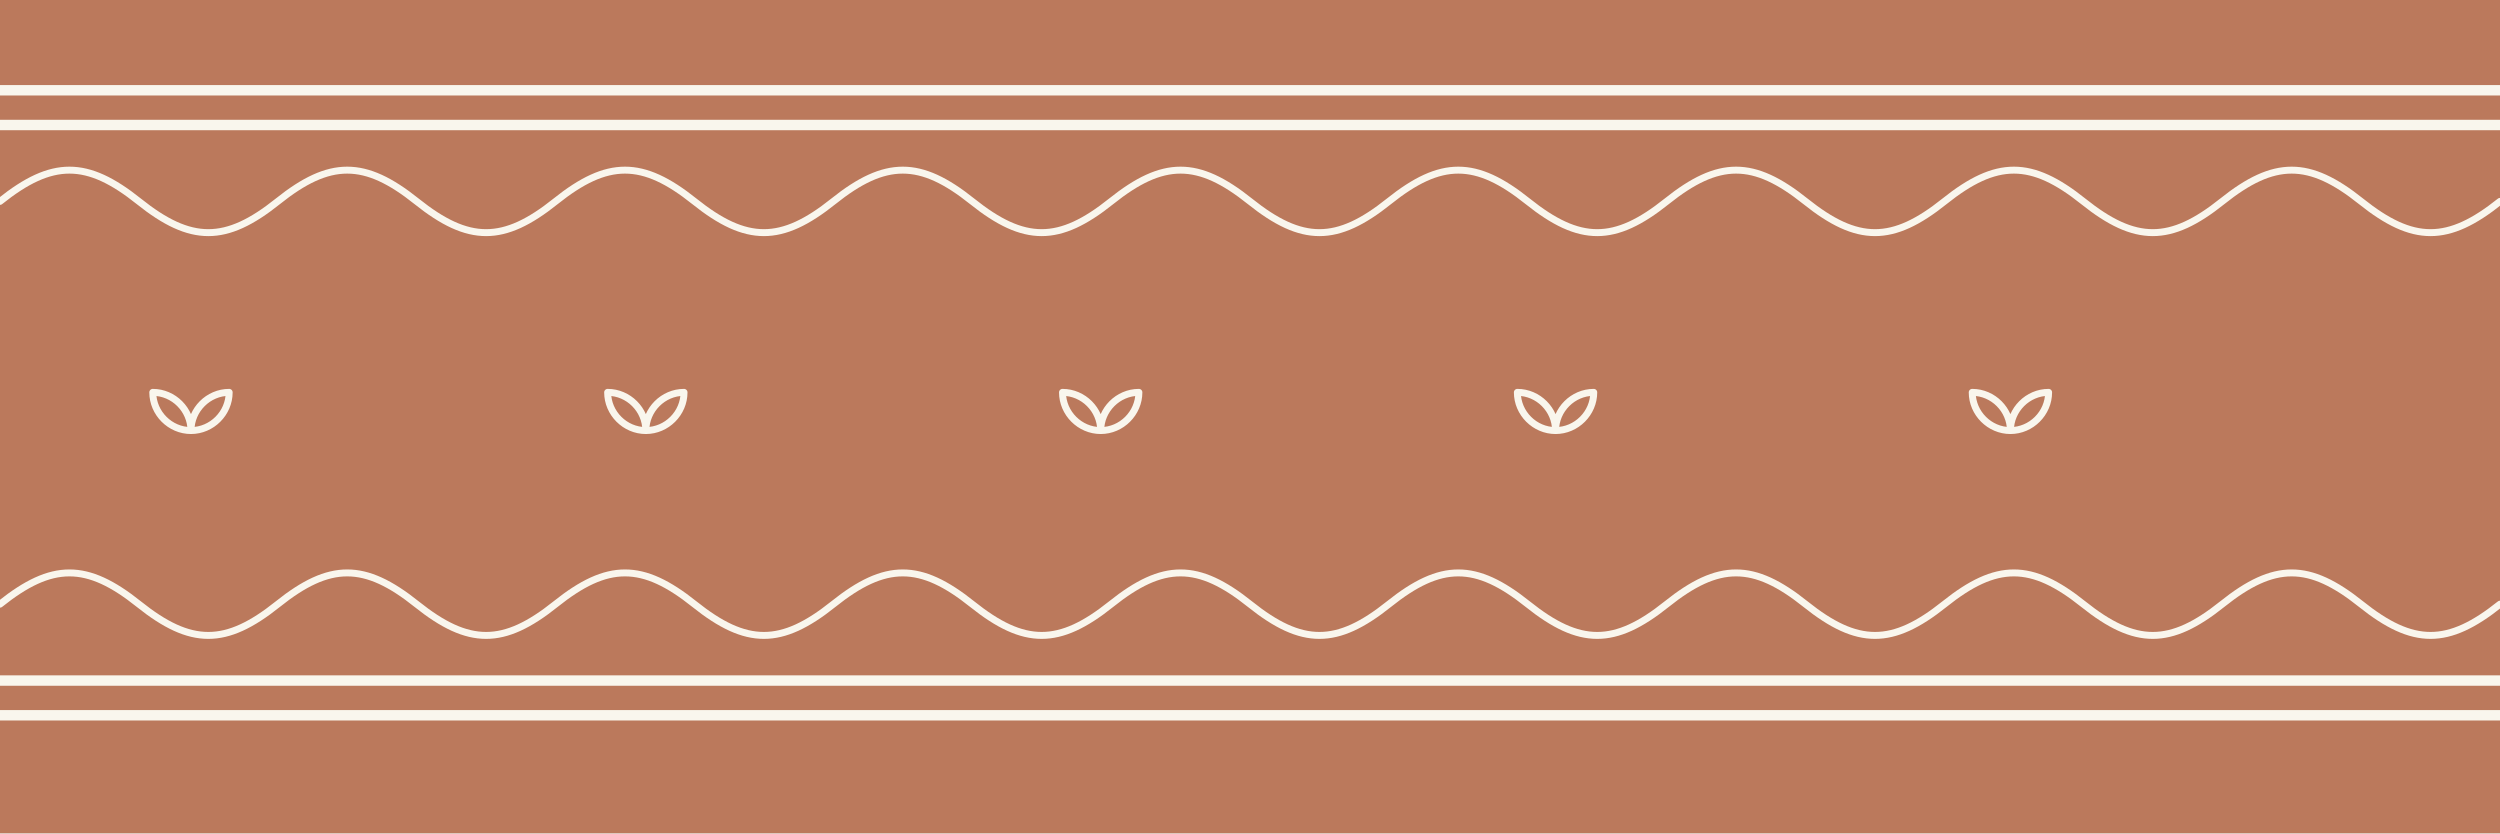
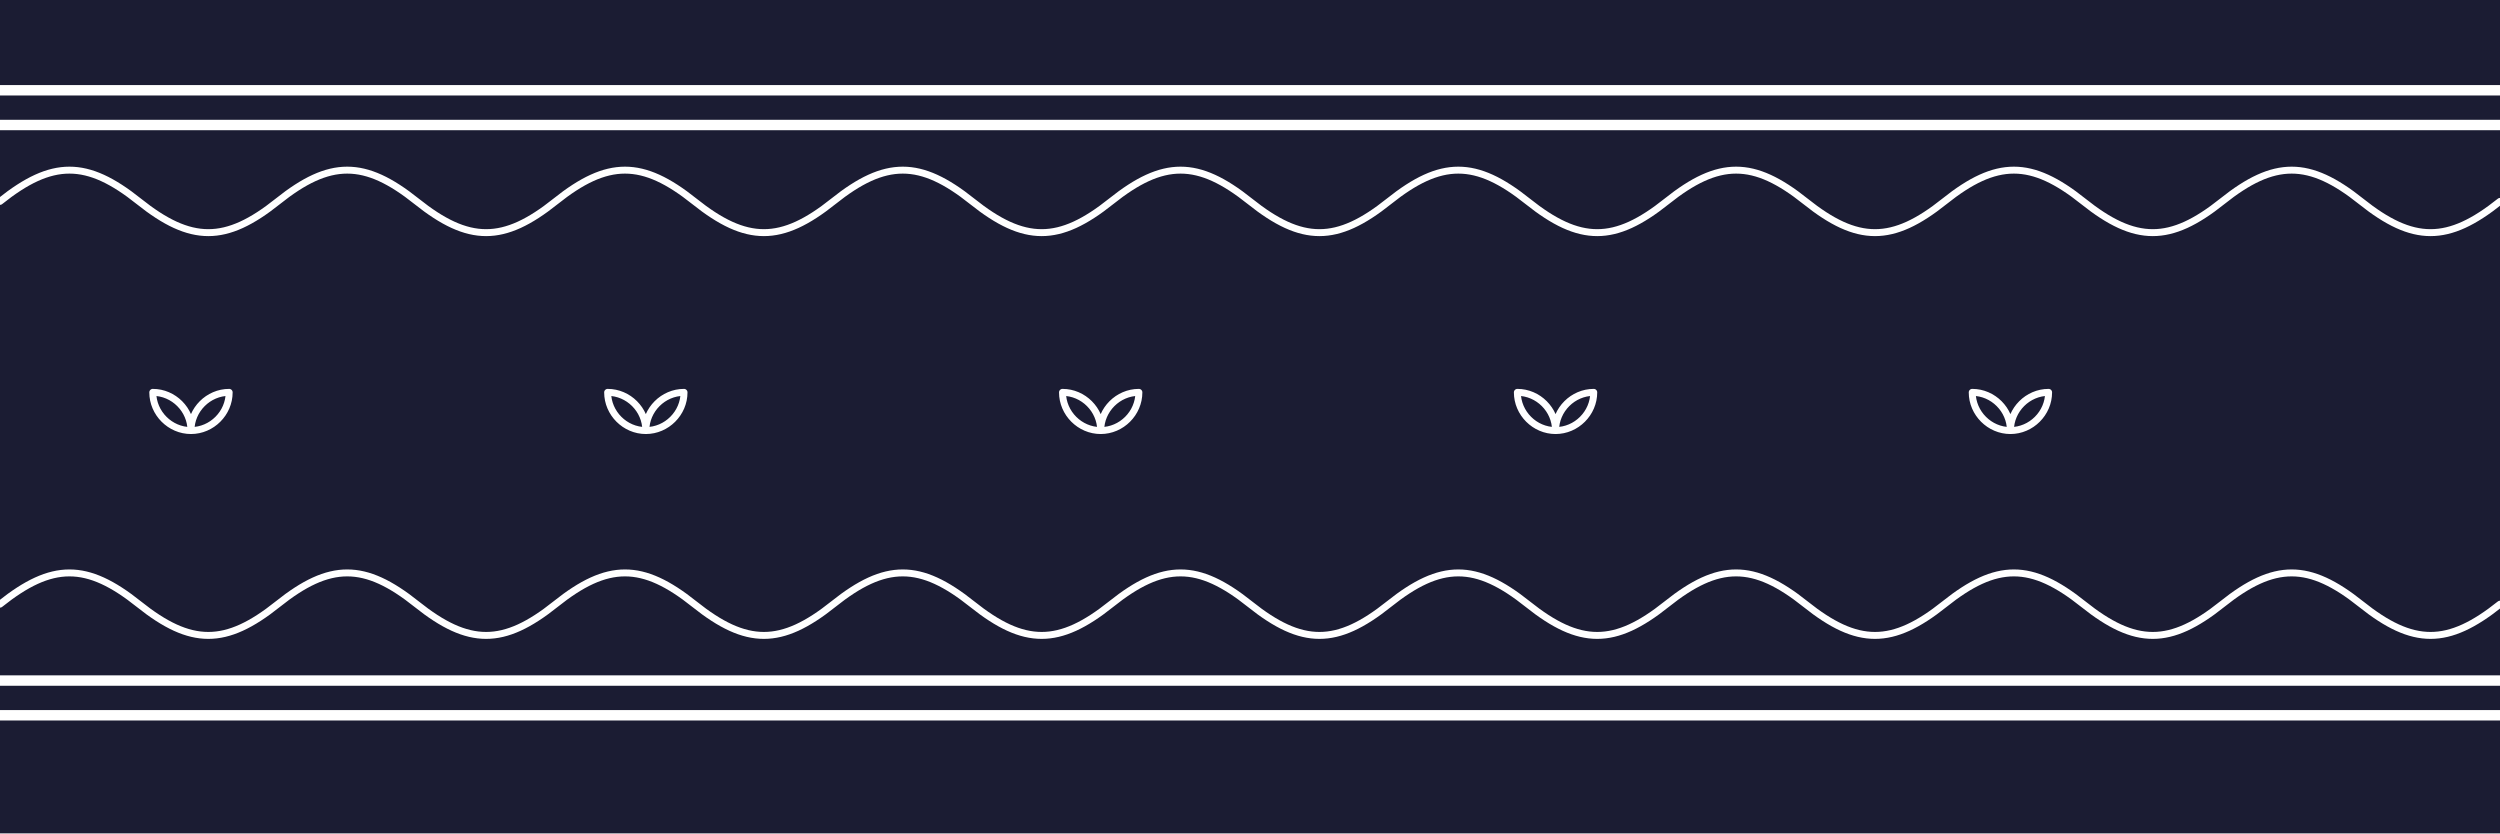
<svg xmlns="http://www.w3.org/2000/svg" width="720" height="240" viewBox="0 0 720 240" fill="none">
-   <path d="M0 0H720V240H0Z" fill="#bb795c" />
-   <path d="M0 26H720M0 36H720M0 196H720M0 206H720" stroke="#f9f6ed" stroke-width="3" />
-   <g stroke="#f9f6ed" stroke-width="2" stroke-linecap="round" stroke-linejoin="round">
+   <path d="M0 0H720V240H0Z" fill="#1b1c33" />
+   <path d="M0 26H720M0 36H720M0 196H720M0 206H720" stroke="#ffffff" stroke-width="3" />
+   <g stroke="#ffffff" stroke-width="2" stroke-linecap="round" stroke-linejoin="round">
    <path d="M0 58c15-12 25-12 40 0s25 12 40 0 25-12 40 0 25 12 40 0 25-12 40 0 25 12 40 0 25-12 40 0 25 12 40 0 25-12 40 0 25 12 40 0 25-12 40 0 25 12 40 0 25-12 40 0 25 12 40 0 25-12 40 0 25 12 40 0 25-12 40 0 25 12 40 0" />
    <path d="M0 174c15-12 25-12 40 0s25 12 40 0 25-12 40 0 25 12 40 0 25-12 40 0 25 12 40 0 25-12 40 0 25 12 40 0 25-12 40 0 25 12 40 0 25-12 40 0 25 12 40 0 25-12 40 0 25 12 40 0 25-12 40 0 25 12 40 0 25-12 40 0 25 12 40 0" />
    <path d="M44 113c6 0 11 5 11 11-6 0-11-5-11-11Zm11 11c0-6 5-11 11-11 0 6-5 11-11 11Zm120-11c6 0 11 5 11 11-6 0-11-5-11-11Zm11 11c0-6 5-11 11-11 0 6-5 11-11 11Zm120-11c6 0 11 5 11 11-6 0-11-5-11-11Zm11 11c0-6 5-11 11-11 0 6-5 11-11 11Zm120-11c6 0 11 5 11 11-6 0-11-5-11-11Zm11 11c0-6 5-11 11-11 0 6-5 11-11 11Zm120-11c6 0 11 5 11 11-6 0-11-5-11-11Zm11 11c0-6 5-11 11-11 0 6-5 11-11 11Z" />
  </g>
</svg>
